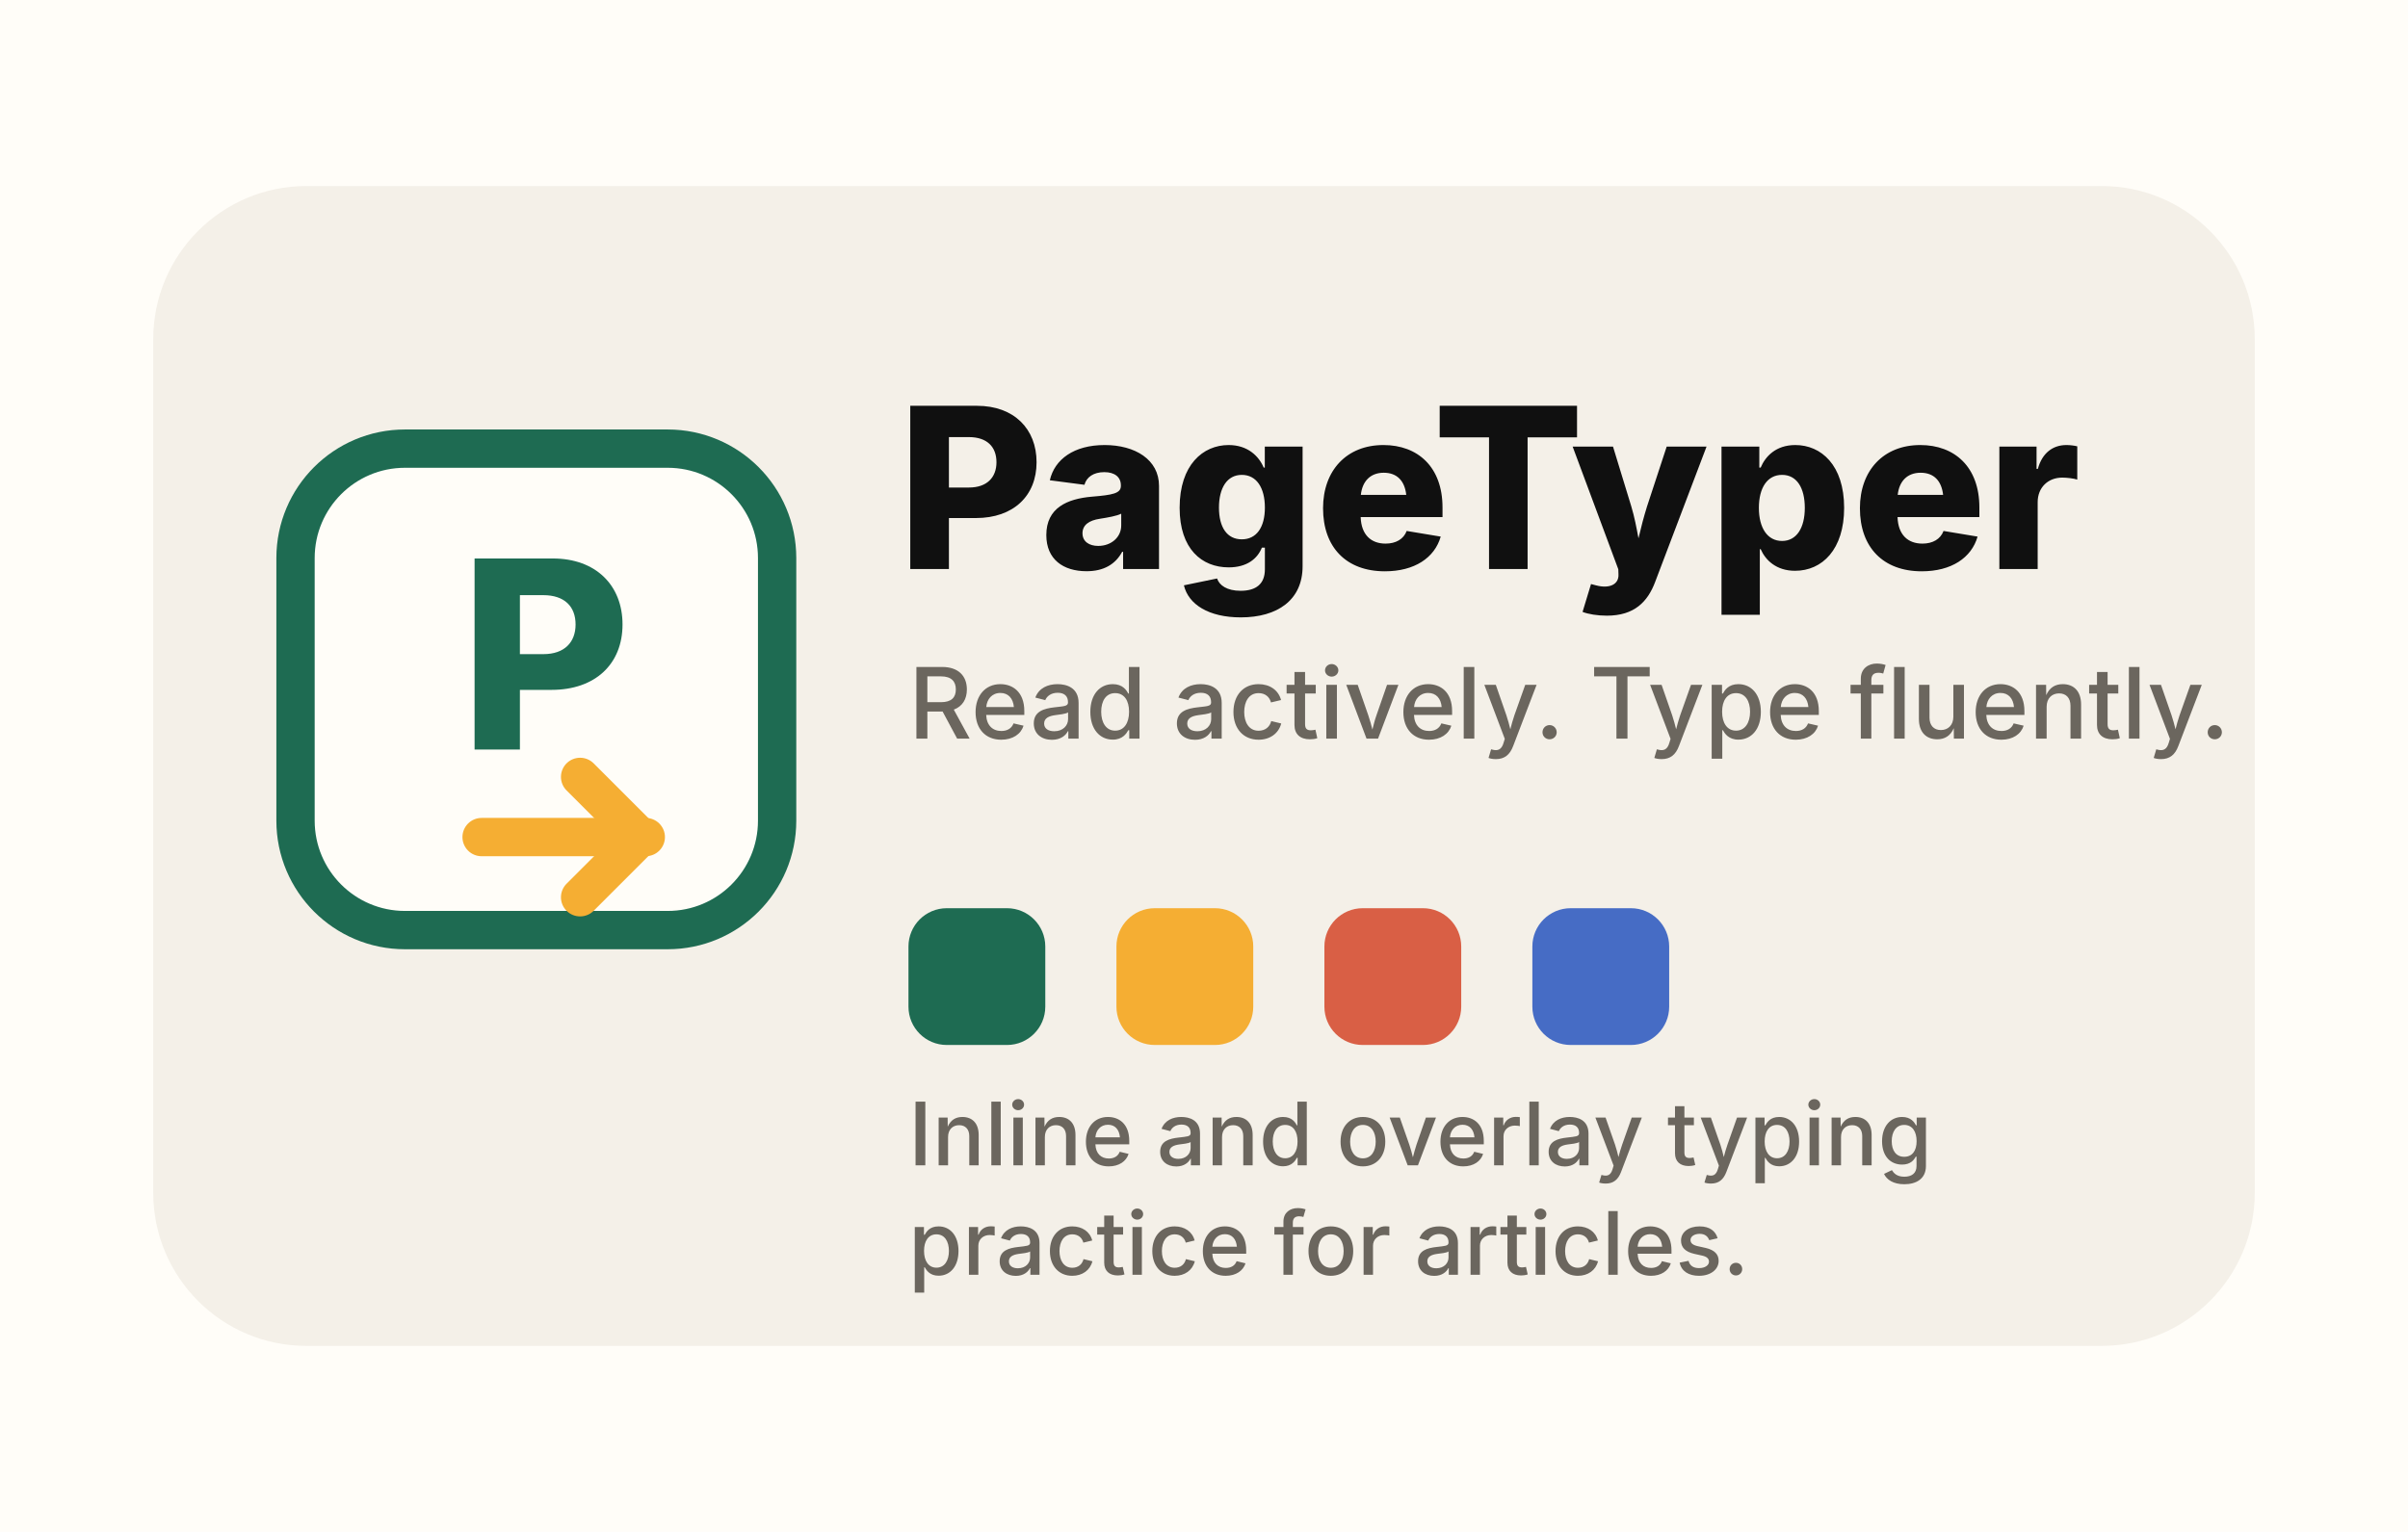
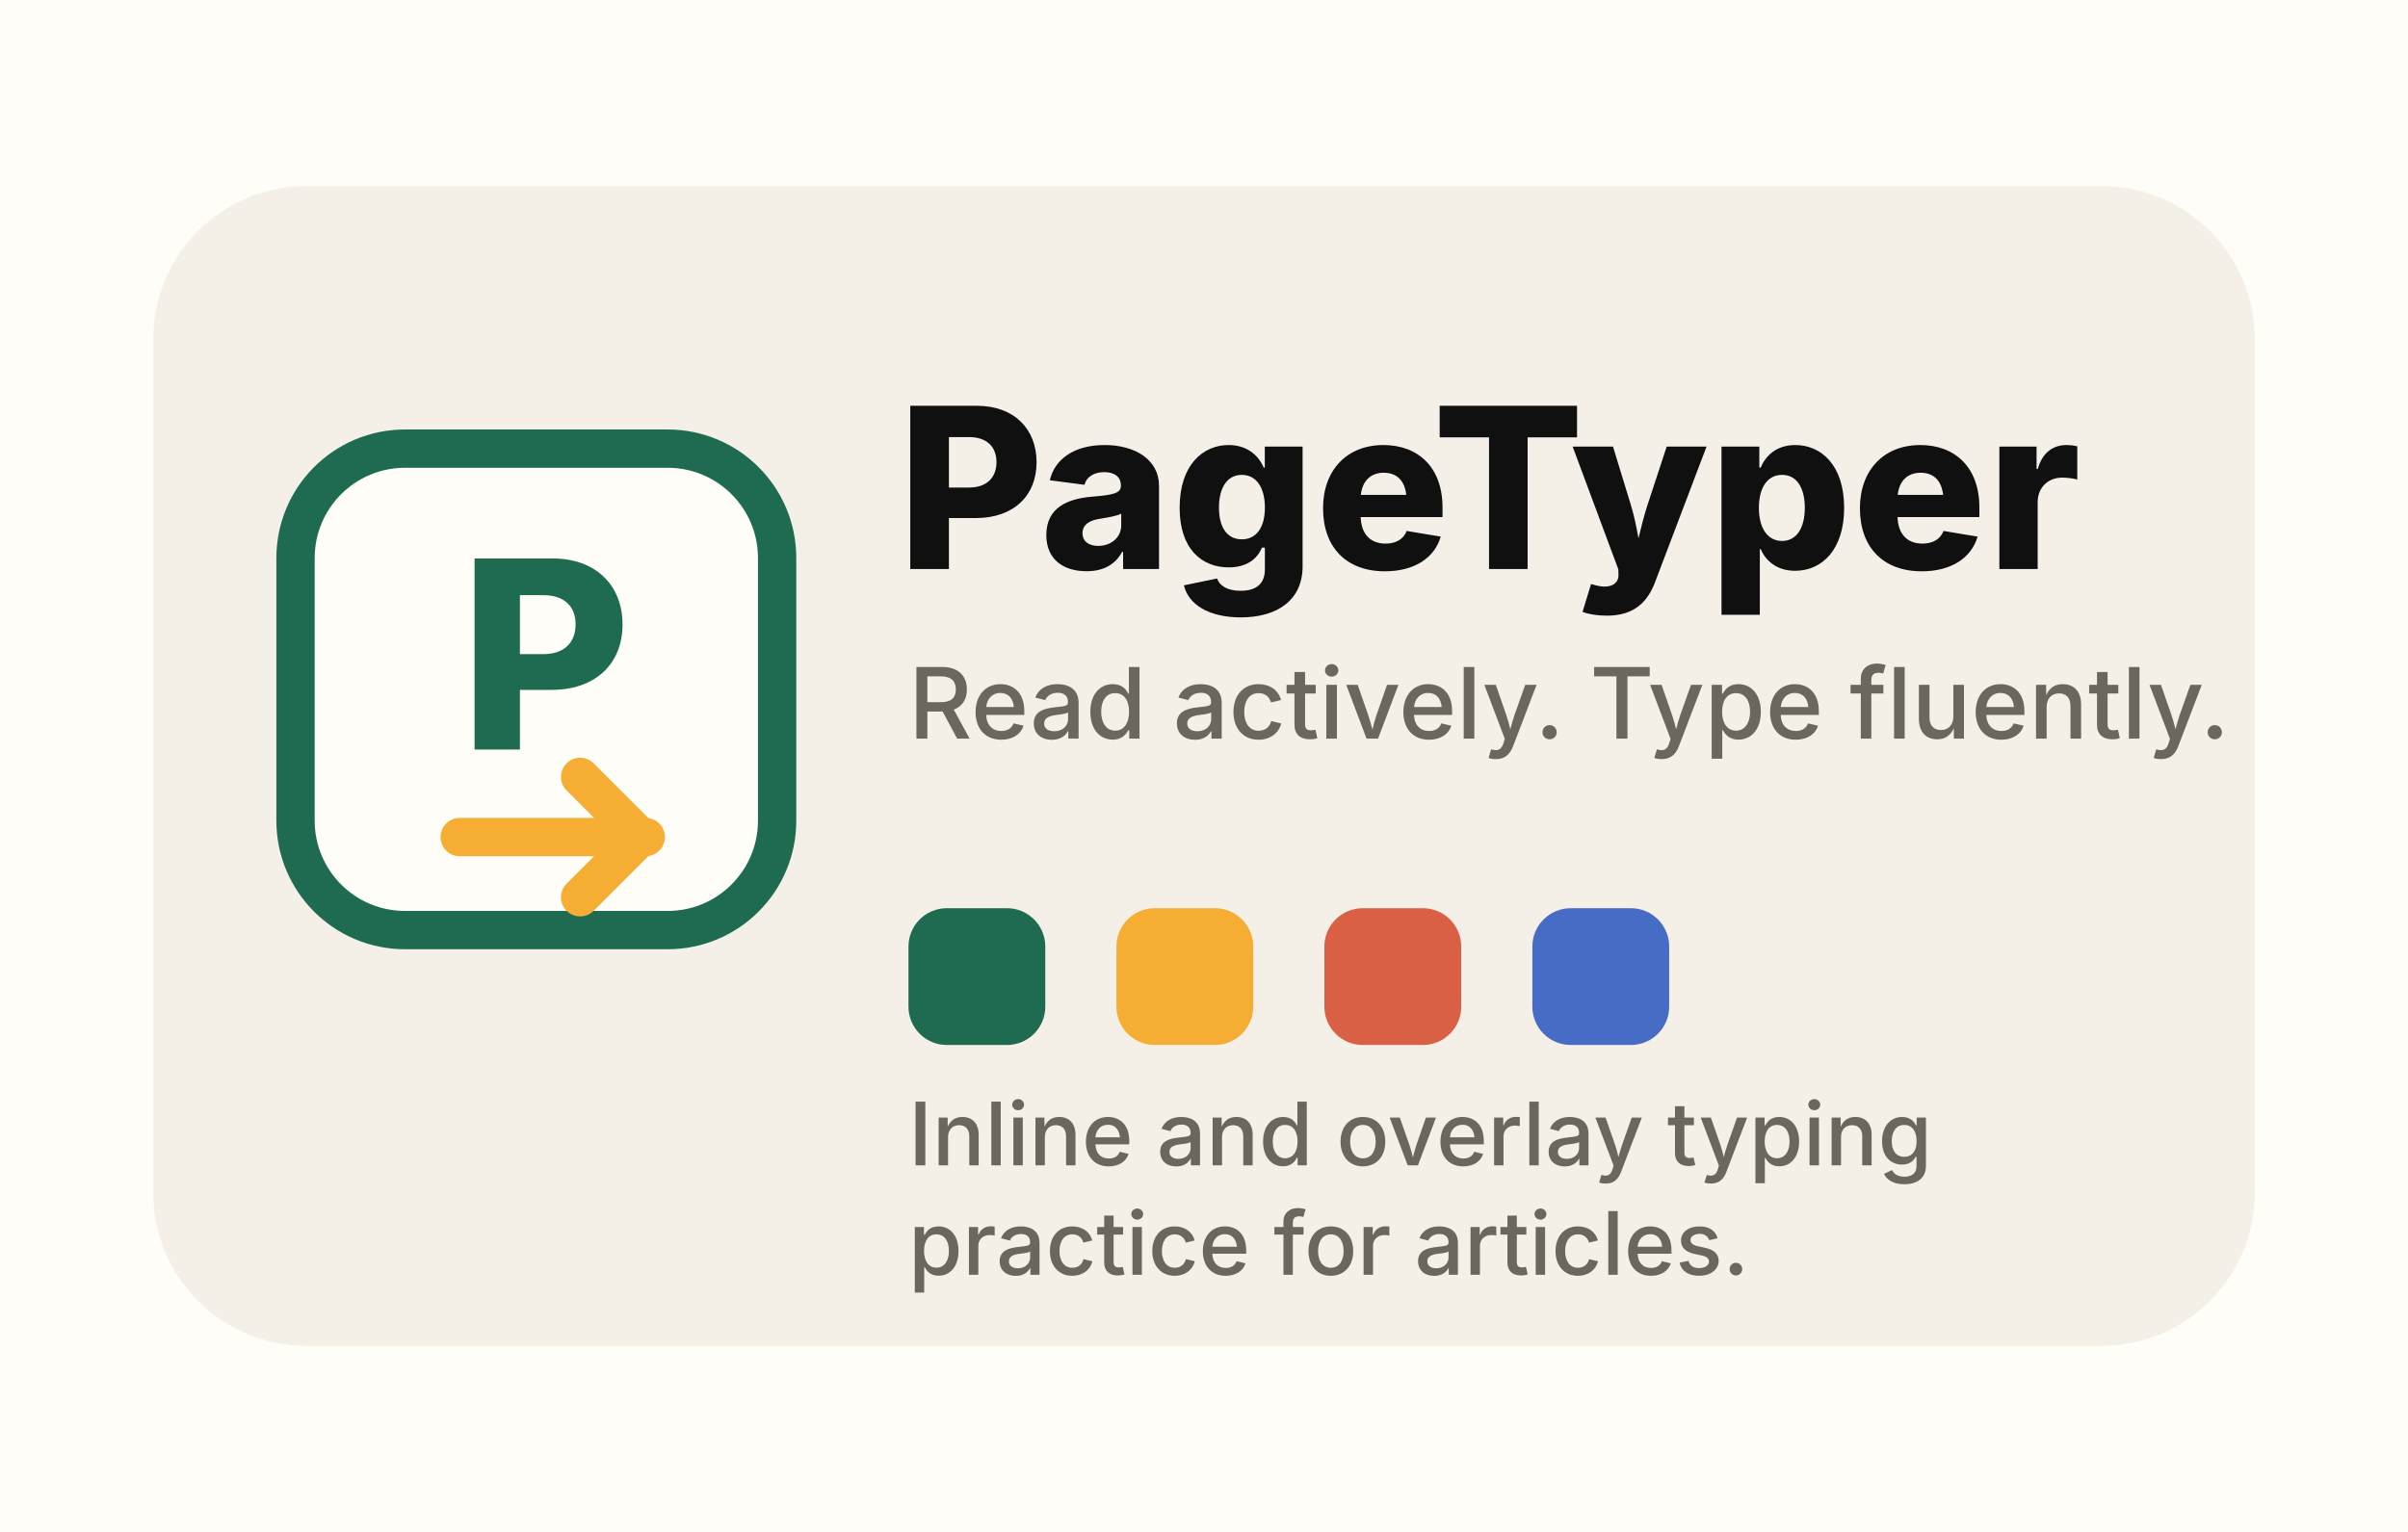
<svg xmlns="http://www.w3.org/2000/svg" width="440" height="280" viewBox="0 0 440 280" fill="none">
  <rect width="440" height="280" fill="#FFFDF8" />
  <rect x="28" y="34" width="384" height="212" rx="28" fill="#F4F0E8" />
  <rect x="54" y="82" width="88" height="88" rx="20" fill="#FFFDF8" stroke="#1E6B52" stroke-width="7" />
  <text x="84" y="137" fill="#1E6B52" font-family="Inter, Arial, sans-serif" font-size="48" font-weight="800">P</text>
-   <path d="M88 153H118" stroke="#F5AE33" stroke-width="7" stroke-linecap="round" />
+   <path d="M84 153H118" stroke="#F5AE33" stroke-width="7" stroke-linecap="round" />
  <path d="M117 153L106 142" stroke="#F5AE33" stroke-width="7" stroke-linecap="round" />
  <path d="M117 153L106 164" stroke="#F5AE33" stroke-width="7" stroke-linecap="round" />
  <text x="164" y="104" fill="#101010" font-family="Inter, Arial, sans-serif" font-size="41" font-weight="800">PageTyper</text>
  <text x="166" y="135" fill="#6B665E" font-family="Inter, Arial, sans-serif" font-size="18" font-weight="500">Read actively. Type fluently.</text>
  <rect x="166" y="166" width="25" height="25" rx="7" fill="#1E6B52" />
  <rect x="204" y="166" width="25" height="25" rx="7" fill="#F5AE33" />
  <rect x="242" y="166" width="25" height="25" rx="7" fill="#D95F45" />
  <rect x="280" y="166" width="25" height="25" rx="7" fill="#466CC5" />
  <text x="166" y="213" fill="#6B665E" font-family="Inter, Arial, sans-serif" font-size="16" font-weight="500">Inline and overlay typing</text>
  <text x="166" y="233" fill="#6B665E" font-family="Inter, Arial, sans-serif" font-size="16" font-weight="500">practice for articles.</text>
</svg>
